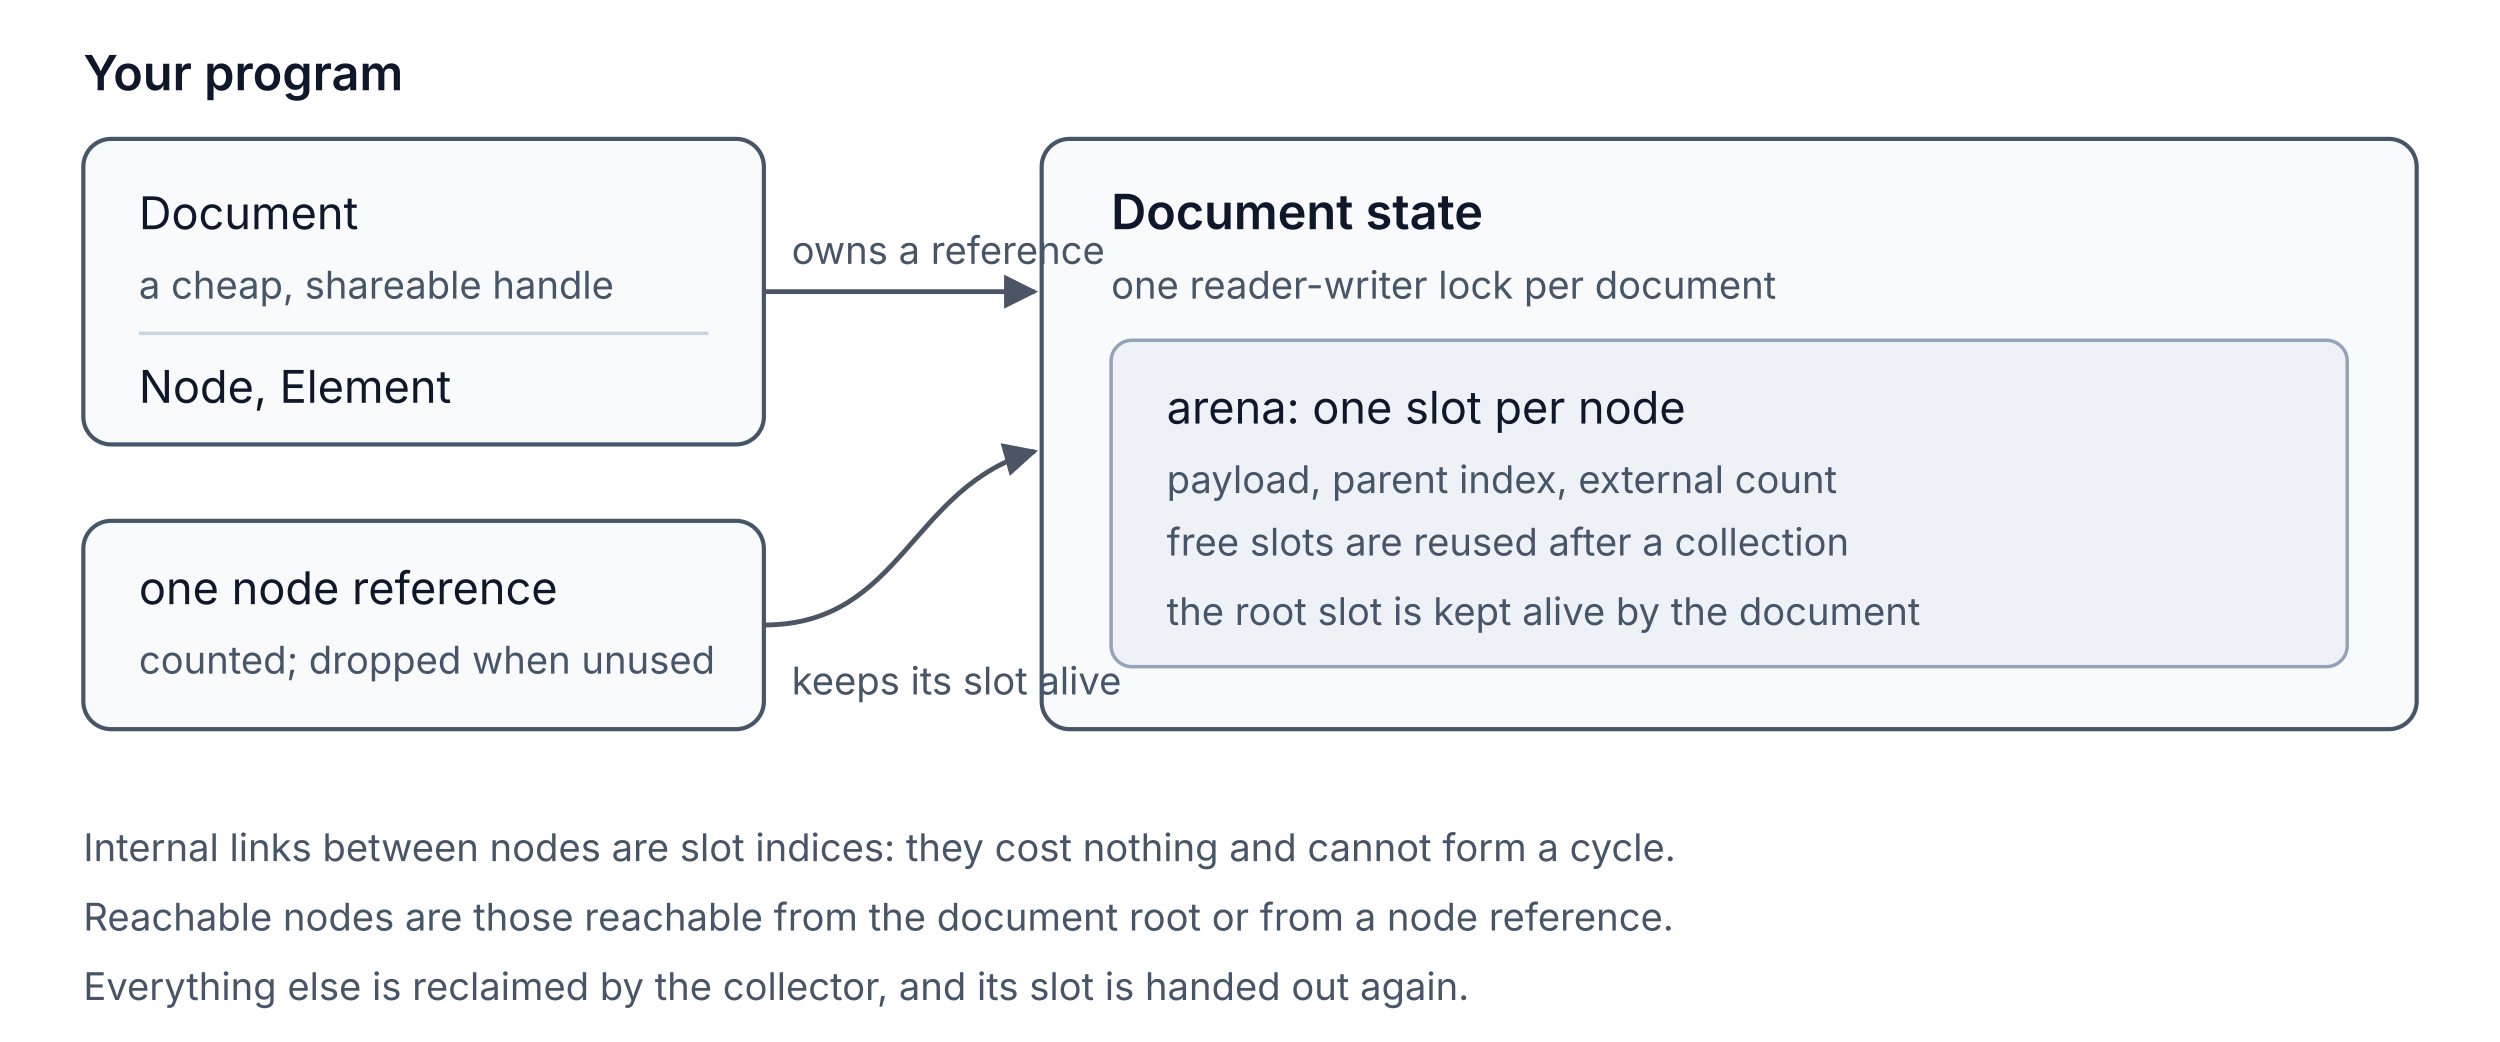
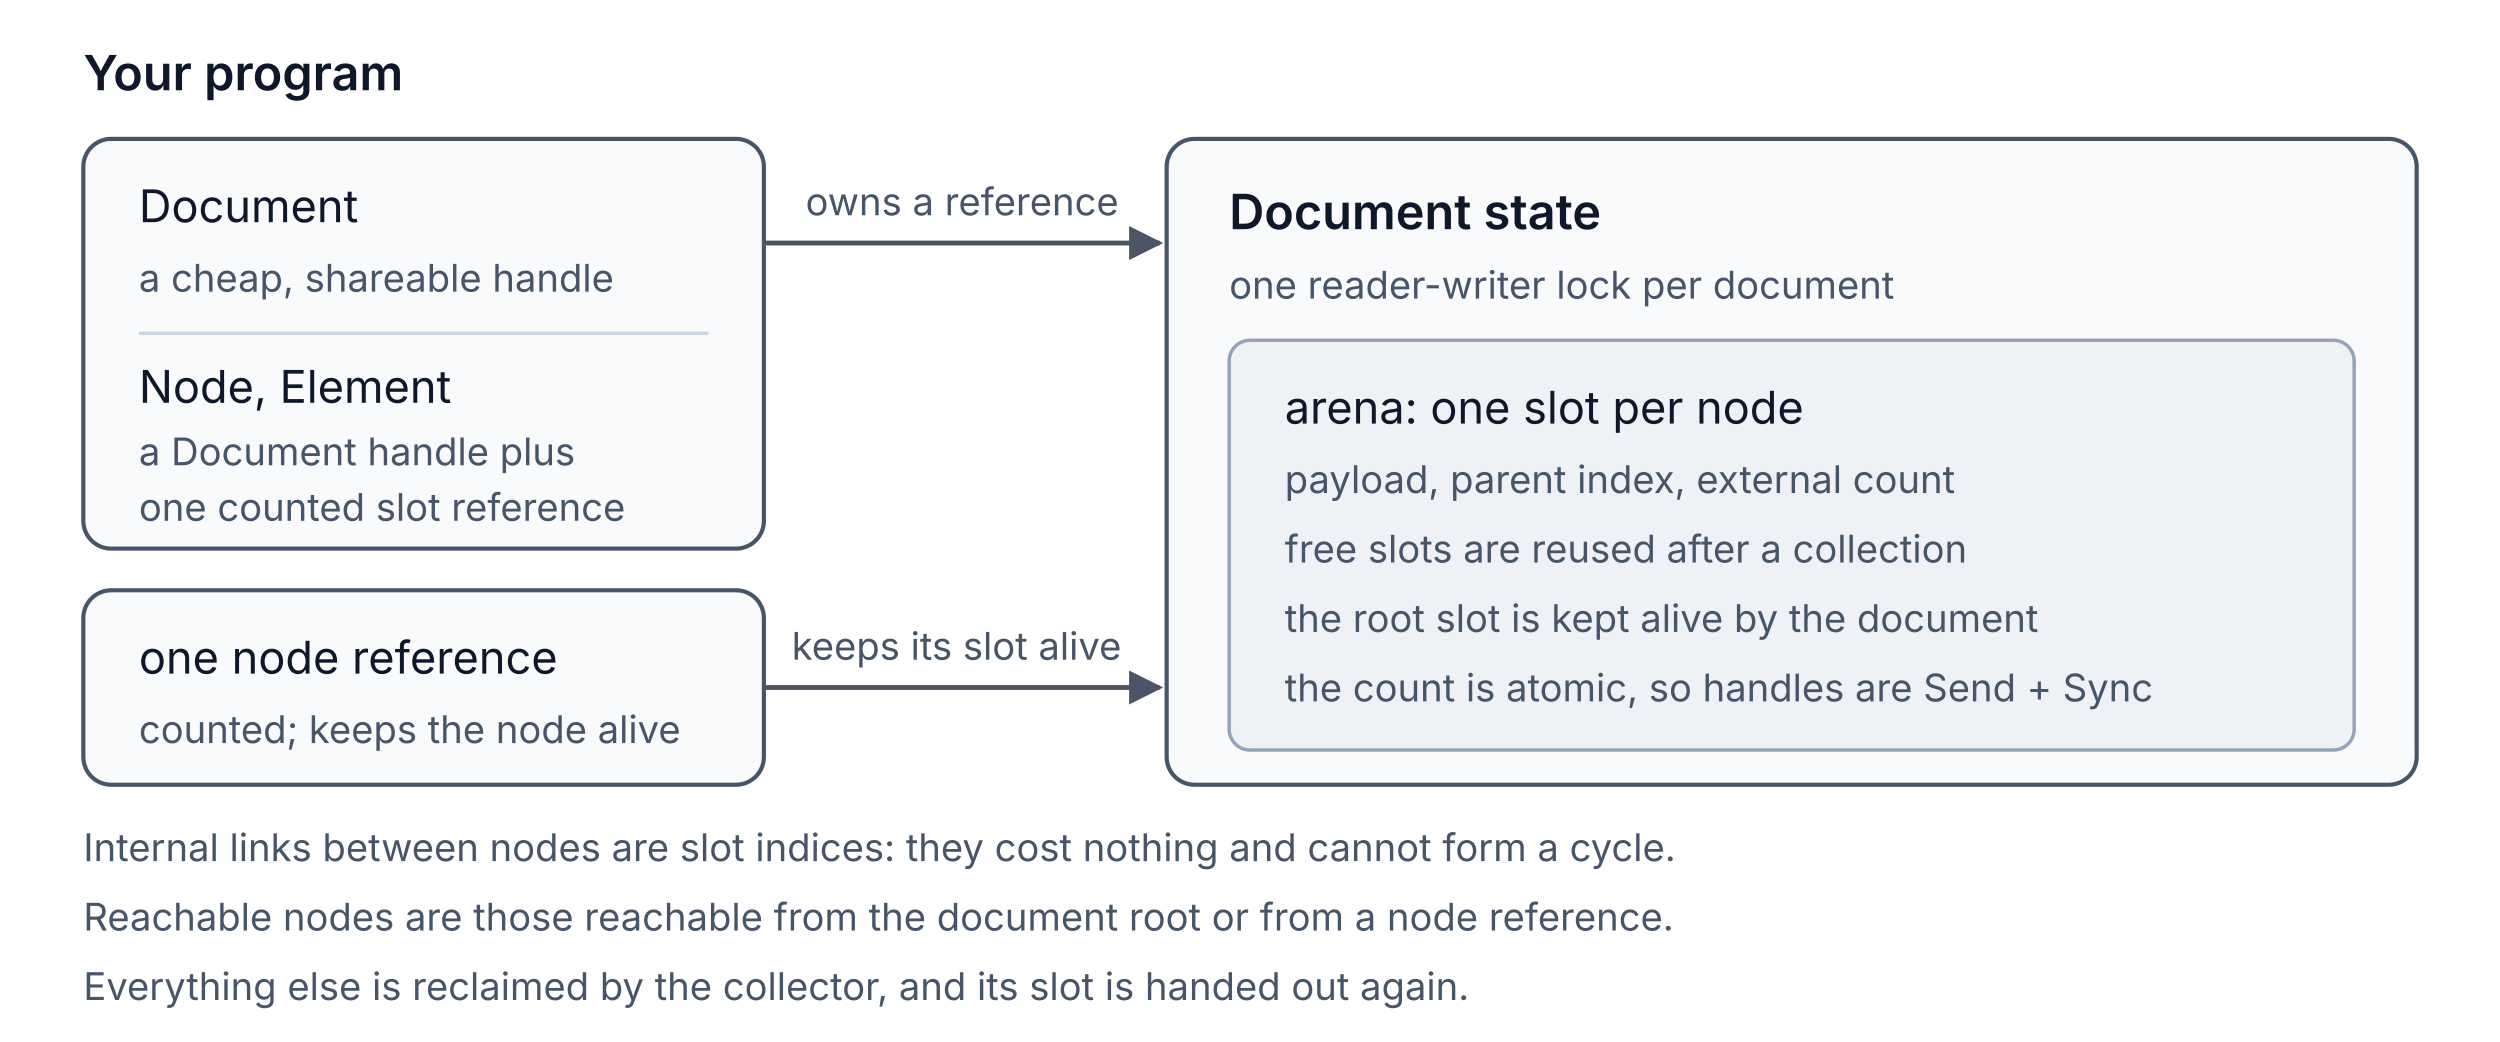
- <svg xmlns="http://www.w3.org/2000/svg" width="720" height="300" viewBox="0 0 720 300" role="img" aria-label="A document handle owns a reference to the shared document state; node and element handles are a document handle plus a counted reference to one arena slot.">
+ <svg xmlns="http://www.w3.org/2000/svg" width="720" height="300" viewBox="0 0 720 300" role="img" aria-label="A Document handle owns a reference to the shared document state; a Node or Element handle is a Document handle plus one atomic counted reference to an arena slot.">
  <defs>
    <marker id="arrow" viewBox="0 0 10 10" refX="9" refY="5" markerWidth="7" markerHeight="7" orient="auto-start-reverse">
      <path d="M 0 0 L 10 5 L 0 10 z" fill="#4b5563" />
    </marker>
  </defs>
  <style>
    .box { fill: #f8fafc; stroke: #475569; stroke-width: 1.2; }
    .inner { fill: #eef2f7; stroke: #94a3b8; stroke-width: 1; }
    .label { font-family: system-ui, -apple-system, "Segoe UI", sans-serif; font-size: 13px; fill: #0f172a; }
    .small { font-family: system-ui, -apple-system, "Segoe UI", sans-serif; font-size: 11px; fill: #475569; }
    .title { font-family: system-ui, -apple-system, "Segoe UI", sans-serif; font-size: 14px; font-weight: 600; fill: #0f172a; }
    .edge { stroke: #4b5563; stroke-width: 1.4; fill: none; marker-end: url(#arrow); }
  </style>
  <text class="title" x="24" y="26">Your program</text>
-   <rect class="box" x="24" y="40" width="196" height="88" rx="8" />
-   <text class="label" x="40" y="66">Document</text>
-   <text class="small" x="40" y="86">a cheap, shareable handle</text>
+   <rect class="box" x="24" y="40" width="196" height="118" rx="8" />
+   <text class="label" x="40" y="64">Document</text>
+   <text class="small" x="40" y="84">a cheap, shareable handle</text>
  <line x1="40" y1="96" x2="204" y2="96" stroke="#cbd5e1" />
  <text class="label" x="40" y="116">Node, Element</text>
-   <rect class="box" x="24" y="150" width="196" height="60" rx="8" />
-   <text class="label" x="40" y="174">one node reference</text>
-   <text class="small" x="40" y="194">counted; dropped when unused</text>
-   <rect class="box" x="300" y="40" width="396" height="170" rx="8" />
-   <text class="title" x="320" y="66">Document state</text>
-   <text class="small" x="320" y="86">one reader-writer lock per document</text>
-   <rect class="inner" x="320" y="98" width="356" height="94" rx="6" />
-   <text class="label" x="336" y="122">arena: one slot per node</text>
-   <text class="small" x="336" y="142">payload, parent index, external count</text>
-   <text class="small" x="336" y="160">free slots are reused after a collection</text>
-   <text class="small" x="336" y="180">the root slot is kept alive by the document</text>
-   <path class="edge" d="M 220 84 C 260 84, 262 84, 298 84" />
-   <text class="small" x="228" y="76">owns a reference</text>
-   <path class="edge" d="M 220 180 C 260 180, 262 140, 298 130" />
-   <text class="small" x="228" y="200">keeps its slot alive</text>
+   <text class="small" x="40" y="134">a Document handle plus</text>
+   <text class="small" x="40" y="150">one counted slot reference</text>
+   <rect class="box" x="24" y="170" width="196" height="56" rx="8" />
+   <text class="label" x="40" y="194">one node reference</text>
+   <text class="small" x="40" y="214">counted; keeps the node alive</text>
+   <rect class="box" x="336" y="40" width="360" height="186" rx="8" />
+   <text class="title" x="354" y="66">Document state</text>
+   <text class="small" x="354" y="86">one reader-writer lock per document</text>
+   <rect class="inner" x="354" y="98" width="324" height="118" rx="6" />
+   <text class="label" x="370" y="122">arena: one slot per node</text>
+   <text class="small" x="370" y="142">payload, parent index, external count</text>
+   <text class="small" x="370" y="162">free slots are reused after a collection</text>
+   <text class="small" x="370" y="182">the root slot is kept alive by the document</text>
+   <text class="small" x="370" y="202">the count is atomic, so handles are Send + Sync</text>
+   <path class="edge" d="M 220 70 L 334 70" />
+   <text class="small" x="232" y="62">owns a reference</text>
+   <path class="edge" d="M 220 198 L 334 198" />
+   <text class="small" x="228" y="190">keeps its slot alive</text>
  <text class="small" x="24" y="248">Internal links between nodes are slot indices: they cost nothing and cannot form a cycle.</text>
  <text class="small" x="24" y="268">Reachable nodes are those reachable from the document root or from a node reference.</text>
  <text class="small" x="24" y="288">Everything else is reclaimed by the collector, and its slot is handed out again.</text>
</svg>
